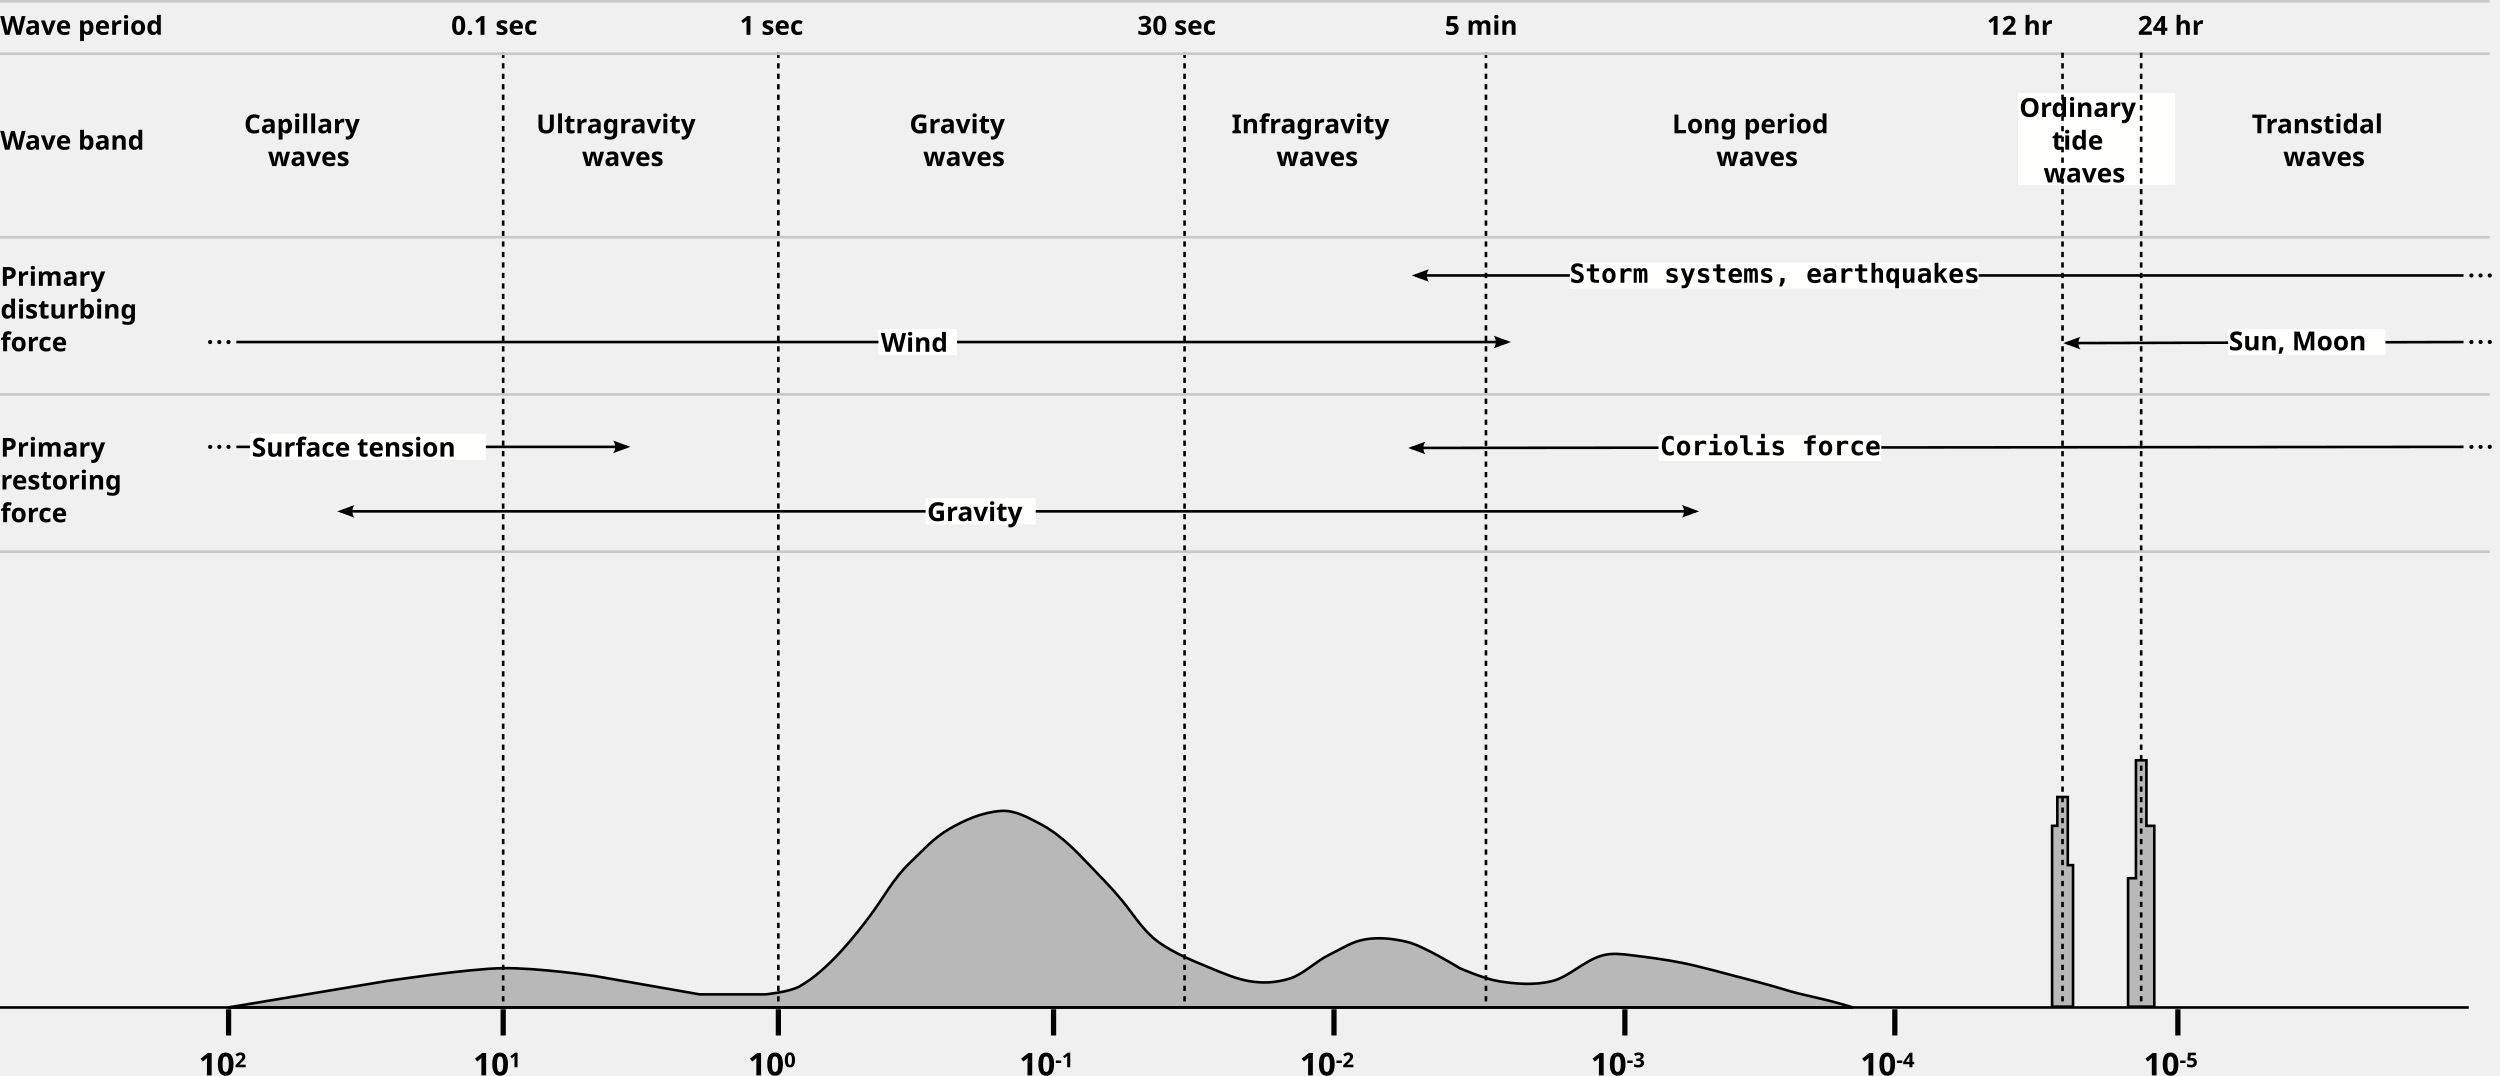
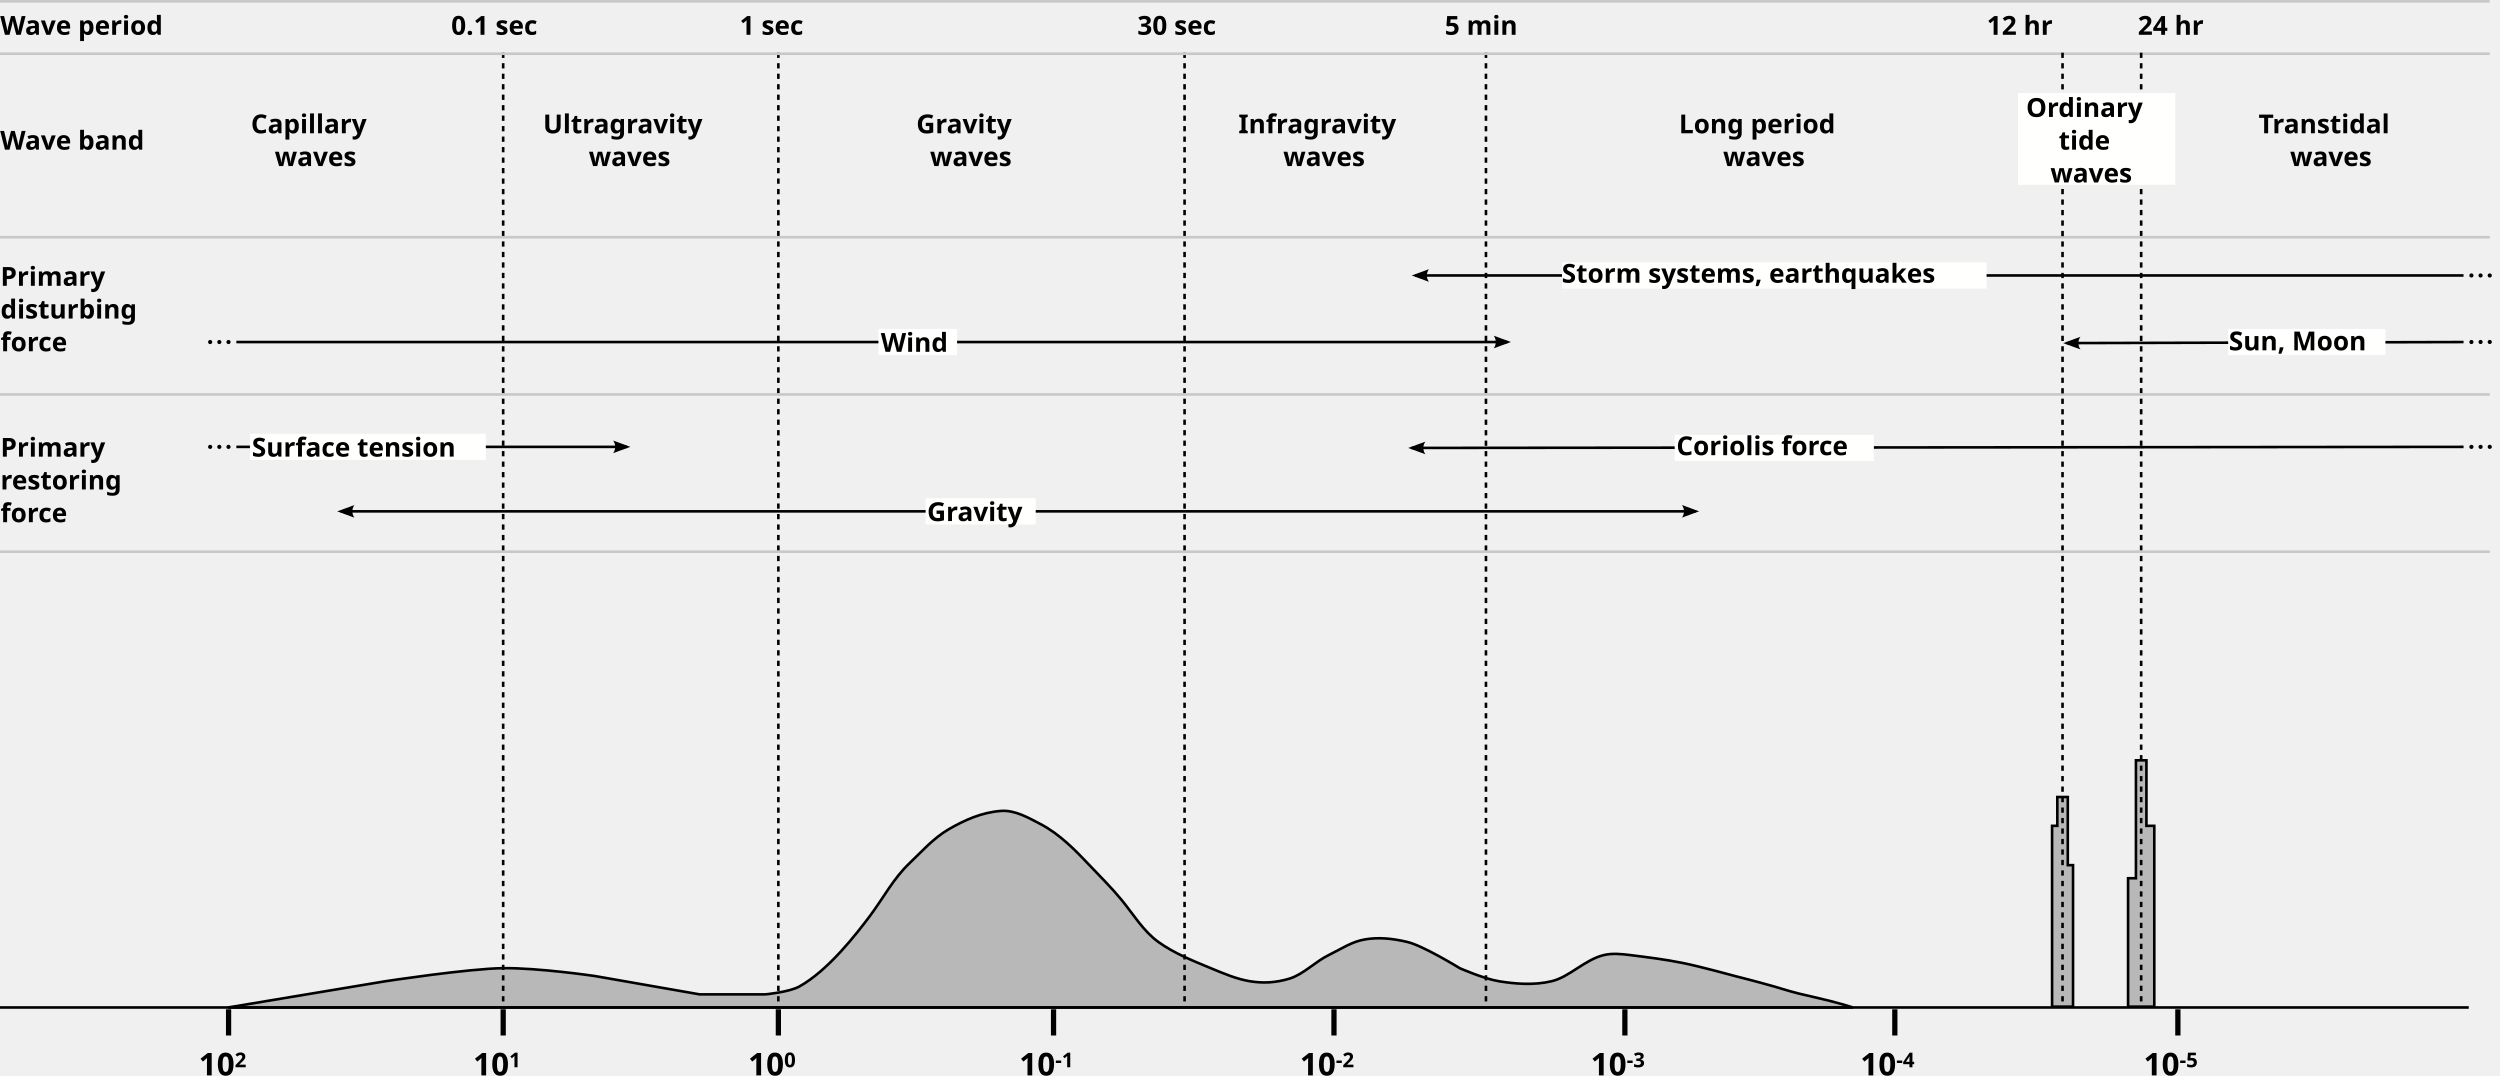
<svg xmlns="http://www.w3.org/2000/svg" xmlns:xlink="http://www.w3.org/1999/xlink" version="1.1" width="953.91" height="410.511" id="svg3039" style="display:inline">
  <defs id="defs3043">
    <marker orient="auto" refY="0" refX="0" id="Arrow2Mend" style="overflow:visible">
      <path id="path4516" style="font-size:12px;fill-rule:evenodd;stroke-width:0.625;stroke-linejoin:round" d="M 8.719,4.034 -2.207,0.016 8.719,-4.002 c -1.745,2.372 -1.735,5.617 -6e-7,8.035 z" transform="scale(-0.6,-0.6)" />
    </marker>
    <marker style="overflow:visible" id="InfiniteLineEnd" refX="0" refY="0" orient="auto">
      <g id="g4725">
        <circle id="circle4727" r="0.8" cy="0" cx="3" />
        <circle id="circle4729" r="0.8" cy="0" cx="6.5" />
        <circle id="circle4731" r="0.8" cy="0" cx="10" />
      </g>
    </marker>
    <marker style="overflow:visible" id="DistanceEnd" refX="0" refY="0" orient="auto">
      <g id="g4545">
        <path style="fill:none;stroke:#ffffff;stroke-width:1.15;stroke-linecap:square" d="M 0,0 -2,0" id="path2316" />
        <path style="fill:#000000;fill-rule:evenodd;stroke:none" d="M 0,0 -13,4 -9,0 -13,-4 0,0 z" id="path2312" />
        <path style="fill:none;stroke:#000000;stroke-width:1;stroke-linecap:square" d="M 0,-4 0,40" id="path2314" />
      </g>
    </marker>
    <marker orient="auto" refY="0" refX="0" id="StopM" style="overflow:visible">
      <path id="path4662" d="M 0,5.65 0,-5.65" style="fill:none;stroke:#000000;stroke-width:1pt" transform="scale(0.4,0.4)" />
    </marker>
    <marker orient="auto" refY="0" refX="0" id="StopS" style="overflow:visible">
      <path id="path4665" d="M 0,5.65 0,-5.65" style="fill:none;stroke:#000000;stroke-width:1pt" transform="scale(0.2,0.2)" />
    </marker>
    <marker orient="auto" refY="0" refX="0" id="StopL" style="overflow:visible">
      <path id="path4659" d="M 0,5.65 0,-5.65" style="fill:none;stroke:#000000;stroke-width:1pt" transform="scale(0.8,0.8)" />
    </marker>
    <marker style="overflow:visible" id="InfiniteLineStart" refX="0" refY="0" orient="auto">
      <g id="g4734" transform="translate(-13,0)">
        <circle d="M 3.8,0 C 3.8,0.442 3.442,0.8 3,0.8 2.558,0.8 2.2,0.442 2.2,0 c 0,-0.442 0.358,-0.8 0.8,-0.8 0.442,0 0.8,0.358 0.8,0.8 z" id="circle4736" r="0.8" cy="0" cx="3" />
        <circle d="M 7.3,0 C 7.3,0.442 6.942,0.8 6.5,0.8 6.058,0.8 5.7,0.442 5.7,0 c 0,-0.442 0.358,-0.8 0.8,-0.8 0.442,0 0.8,0.358 0.8,0.8 z" id="circle4738" r="0.8" cy="0" cx="6.5" />
        <circle d="M 10.8,0 C 10.8,0.442 10.442,0.8 10,0.8 9.558,0.8 9.2,0.442 9.2,0 c 0,-0.442 0.358,-0.8 0.8,-0.8 0.442,0 0.8,0.358 0.8,0.8 z" id="circle4740" r="0.8" cy="0" cx="10" />
      </g>
    </marker>
    <linearGradient id="linearGradient4160">
      <stop id="stop4162" style="stop-color:#ffffff;stop-opacity:1" offset="0" />
      <stop id="stop4164" style="stop-color:#ffffff;stop-opacity:0" offset="1" />
    </linearGradient>
    <linearGradient id="linearGradient4124">
      <stop id="stop4126" style="stop-color:#000000;stop-opacity:1" offset="0" />
    </linearGradient>
    <linearGradient id="linearGradient3949">
      <stop id="stop3951" style="stop-color:#fffffd;stop-opacity:1" offset="0" />
    </linearGradient>
    <linearGradient id="linearGradient3920">
      <stop id="stop3922" style="stop-color:#008000;stop-opacity:1" offset="0" />
      <stop id="stop3924" style="stop-color:#008000;stop-opacity:0" offset="1" />
    </linearGradient>
    <linearGradient id="linearGradient3914">
      <stop id="stop3916" style="stop-color:#008000;stop-opacity:1" offset="0" />
    </linearGradient>
    <marker refX="0" refY="0" orient="auto" id="Arrow2Lend" style="overflow:visible">
      <path d="M 8.719,4.034 -2.207,0.016 8.719,-4.002 c -1.745,2.372 -1.735,5.617 -6e-7,8.035 z" transform="matrix(-1.1,0,0,-1.1,-1.1,0)" id="path4033" style="font-size:12px;fill-rule:evenodd;stroke-width:0.625;stroke-linejoin:round" />
    </marker>
    <marker refX="0" refY="0" orient="auto" id="TriangleInL" style="overflow:visible">
      <path d="m 5.77,0 -8.65,5 0,-10 8.65,5 z" transform="scale(-0.8,-0.8)" id="path4146" style="fill-rule:evenodd;stroke:#000000;stroke-width:1pt;marker-start:none" />
    </marker>
    <marker refX="0" refY="0" orient="auto" id="Arrow1Mstart" style="overflow:visible">
      <path d="M 0,0 5,-5 -12.5,0 5,5 0,0 z" transform="matrix(0.4,0,0,0.4,4,0)" id="path4018" style="fill-rule:evenodd;stroke:#000000;stroke-width:1pt;marker-start:none" />
    </marker>
    <marker refX="0" refY="0" orient="auto" id="Arrow2Mstart" style="overflow:visible">
      <path d="M 8.719,4.034 -2.207,0.016 8.719,-4.002 c -1.745,2.372 -1.735,5.617 -6e-7,8.035 z" transform="scale(0.6,0.6)" id="path4036" style="font-size:12px;fill-rule:evenodd;stroke-width:0.625;stroke-linejoin:round" />
    </marker>
    <marker refX="0" refY="0" orient="auto" id="Arrow2Lstart" style="overflow:visible">
      <path d="M 8.719,4.034 -2.207,0.016 8.719,-4.002 c -1.745,2.372 -1.735,5.617 -6e-7,8.035 z" transform="matrix(1.1,0,0,1.1,1.1,0)" id="path4030" style="font-size:12px;fill-rule:evenodd;stroke-width:0.625;stroke-linejoin:round" />
    </marker>
    <marker refX="0" refY="0" orient="auto" id="Arrow1Lstart" style="overflow:visible">
      <path d="M 0,0 5,-5 -12.5,0 5,5 0,0 z" transform="matrix(0.8,0,0,0.8,10,0)" id="path4012" style="fill-rule:evenodd;stroke:#000000;stroke-width:1pt;marker-start:none" />
    </marker>
    <linearGradient x1="746.553" y1="364.404" x2="793.434" y2="364.404" id="linearGradient3926" xlink:href="#linearGradient3920" gradientUnits="userSpaceOnUse" />
    <linearGradient x1="746.553" y1="364.404" x2="793.434" y2="364.404" id="linearGradient3953" xlink:href="#linearGradient3949" gradientUnits="userSpaceOnUse" />
    <radialGradient cx="768.008" cy="394.912" r="30" fx="768.008" fy="394.912" id="radialGradient4166" xlink:href="#linearGradient4160" gradientUnits="userSpaceOnUse" gradientTransform="matrix(7.666663,-1.5801414e-5,2.2516014e-6,2.166665,-5120.051,-465.7179)" />
    <radialGradient cx="768.008" cy="394.912" r="30" fx="768.008" fy="394.912" id="radialGradient4166-6" xlink:href="#linearGradient4160-9" gradientUnits="userSpaceOnUse" gradientTransform="matrix(7.666663,-1.5801414e-5,2.2516014e-6,2.166665,-5120.051,-465.7179)" />
    <linearGradient id="linearGradient4160-9">
      <stop id="stop4162-4" style="stop-color:#ffffff;stop-opacity:1" offset="0" />
      <stop id="stop4164-9" style="stop-color:#ffffff;stop-opacity:0" offset="1" />
    </linearGradient>
    <radialGradient cx="768.008" cy="394.912" r="30" fx="768.008" fy="394.912" id="radialGradient4183" xlink:href="#linearGradient4160-9" gradientUnits="userSpaceOnUse" gradientTransform="matrix(4.666676,-0.1666655,0.07733187,2.165284,-3444.584,-498.5477)" />
    <radialGradient cx="768.008" cy="394.912" r="30" fx="768.008" fy="394.912" id="radialGradient3956" xlink:href="#linearGradient3949" gradientUnits="userSpaceOnUse" gradientTransform="matrix(7.666663,-7.2929601e-6,2.2516014e-6,0.9999991,-5048.249,-156.6718)" />
    <radialGradient cx="768.008" cy="394.912" r="30" fx="768.008" fy="394.912" id="radialGradient3956-8" xlink:href="#linearGradient4160-5" gradientUnits="userSpaceOnUse" gradientTransform="matrix(7.666663,-1.5801414e-5,2.2516014e-6,2.166665,-5158.059,-597.0812)" />
    <linearGradient id="linearGradient4160-5">
      <stop offset="0" style="stop-color:#ffffff;stop-opacity:1;" id="stop4333" />
      <stop id="stop4335" style="stop-color:#ffffff;stop-opacity:0.447;" offset="1" />
    </linearGradient>
    <radialGradient cx="768.008" cy="394.912" r="30" fx="768.008" fy="394.912" id="radialGradient3996" xlink:href="#linearGradient4160-5" gradientUnits="userSpaceOnUse" gradientTransform="matrix(7.666663,-1.9447894e-5,2.2516014e-6,2.666664,-5158.059,-923.0831)" />
    <radialGradient cx="170" cy="228.549" r="80" fx="170" fy="228.549" id="radialGradient5631" xlink:href="#linearGradient4160-9" gradientUnits="userSpaceOnUse" gradientTransform="matrix(0.0138897,1.719124,-1.355396,0.00126466,486.685,-133.974)" />
    <radialGradient cx="768.008" cy="394.912" r="30" fx="768.008" fy="394.912" id="radialGradient3956-5" xlink:href="#linearGradient4160-8" gradientUnits="userSpaceOnUse" gradientTransform="matrix(7.666663,-1.5801414e-5,2.2516014e-6,2.166665,-5158.059,-618.408)" />
    <linearGradient id="linearGradient4160-8">
      <stop id="stop4162-9" style="stop-color:#ffffff;stop-opacity:1" offset="0" />
      <stop id="stop4164-8" style="stop-color:#ffffff;stop-opacity:0" offset="1" />
    </linearGradient>
-     <radialGradient r="30" fy="394.912" fx="768.008" cy="394.912" cx="768.008" gradientTransform="matrix(7.666663,-4.2542269e-6,2.2516014e-6,0.5833328,-5158.059,-174.4601)" gradientUnits="userSpaceOnUse" id="radialGradient4407" xlink:href="#linearGradient3949" />
    <marker orient="auto" refY="0" refX="0" id="StopL-7" style="overflow:visible">
      <path id="path4659-3" d="M 0,5.65 0,-5.65" style="fill:none;stroke:#000000;stroke-width:1pt" transform="scale(0.8,0.8)" />
    </marker>
    <marker style="overflow:visible" id="InfiniteLineEnd-2" refX="0" refY="0" orient="auto">
      <g id="g4725-5">
        <circle id="circle4727-6" r="0.8" cy="0" cx="3" />
        <circle id="circle4729-1" r="0.8" cy="0" cx="6.5" />
        <circle id="circle4731-1" r="0.8" cy="0" cx="10" />
      </g>
    </marker>
    <marker refX="0" refY="0" orient="auto" id="Arrow2Mstart-2" style="overflow:visible">
      <path d="M 8.719,4.034 -2.207,0.016 8.719,-4.002 c -1.745,2.372 -1.735,5.617 -6e-7,8.035 z" transform="scale(0.6,0.6)" id="path4036-8" style="font-size:12px;fill-rule:evenodd;stroke-width:0.625;stroke-linejoin:round" />
    </marker>
    <marker style="overflow:visible" id="InfiniteLineEnd-21" refX="0" refY="0" orient="auto">
      <g id="g4725-7">
        <circle id="circle4727-4" r="0.8" cy="0" cx="3" />
        <circle id="circle4729-3" r="0.8" cy="0" cx="6.5" />
        <circle id="circle4731-4" r="0.8" cy="0" cx="10" />
      </g>
    </marker>
    <radialGradient r="30" fy="394.912" fx="768.008" cy="394.912" cx="768.008" gradientTransform="matrix(7.666663,-6.0774669e-6,2.2516014e-6,0.8333326,-5158.059,-274.0885)" gradientUnits="userSpaceOnUse" id="radialGradient4407-1" xlink:href="#linearGradient3949-2" />
    <linearGradient id="linearGradient3949-2">
      <stop id="stop3951-0" style="stop-color:#fffffd;stop-opacity:1" offset="0" />
    </linearGradient>
    <radialGradient cx="768.008" cy="394.912" r="30" fx="768.008" fy="394.912" id="radialGradient3956-50" xlink:href="#linearGradient3949-7" gradientUnits="userSpaceOnUse" gradientTransform="matrix(7.666663,-7.2929601e-6,2.2516014e-6,0.9999991,-5158.059,-154.9062)" />
    <linearGradient id="linearGradient3949-7">
      <stop id="stop3951-2" style="stop-color:#fffffd;stop-opacity:1" offset="0" />
    </linearGradient>
    <radialGradient r="30" fy="394.912" fx="768.008" cy="394.912" cx="768.008" gradientTransform="matrix(3.833331,-1.2154933e-6,1.1258007e-6,0.1666665,-2554.22,52.41668)" gradientUnits="userSpaceOnUse" id="radialGradient10204" xlink:href="#linearGradient3949-7" />
    <radialGradient r="30" fy="394.912" fx="768.008" cy="394.912" cx="768.008" gradientTransform="matrix(3.833331,-1.2154933e-6,1.1258007e-6,0.1666665,-2664.029,54.18231)" gradientUnits="userSpaceOnUse" id="radialGradient10204-4" xlink:href="#linearGradient3949-7-6" />
    <linearGradient id="linearGradient3949-7-6">
      <stop id="stop3951-2-0" style="stop-color:#fffffd;stop-opacity:1" offset="0" />
    </linearGradient>
    <radialGradient r="30" fy="394.912" fx="768.008" cy="394.912" cx="768.008" gradientTransform="matrix(7.666663,-1.2154933e-6,2.2516014e-6,0.1666665,-4968.249,52.41668)" gradientUnits="userSpaceOnUse" id="radialGradient10239" xlink:href="#linearGradient3949-7-6" />
    <radialGradient r="30" fy="394.912" fx="768.008" cy="394.912" cx="768.008" gradientTransform="matrix(7.666663,-1.2154933e-6,2.2516014e-6,0.1666665,-5078.059,54.18231)" gradientUnits="userSpaceOnUse" id="radialGradient10239-5" xlink:href="#linearGradient3949-7-6-9" />
    <linearGradient id="linearGradient3949-7-6-9">
      <stop id="stop3951-2-0-3" style="stop-color:#fffffd;stop-opacity:1" offset="0" />
    </linearGradient>
-     <radialGradient r="30" fy="394.912" fx="768.008" cy="394.912" cx="768.008" gradientTransform="matrix(19.93332,-1.2154933e-6,5.8541636e-6,0.1666665,-14592.141,32.41668)" gradientUnits="userSpaceOnUse" id="radialGradient10274" xlink:href="#linearGradient3949-7-6-9" />
+     <radialGradient r="30" fy="394.912" fx="768.008" cy="394.912" cx="768.008" gradientTransform="matrix(20.69999,-1.2154933e-6,6.0793237e-6,0.1666665,-15180.944,32.41668)" gradientUnits="userSpaceOnUse" id="radialGradient10274" xlink:href="#linearGradient3949-7-6-9" />
    <marker refX="0" refY="0" orient="auto" id="Arrow2Mstart-9" style="overflow:visible">
      <path d="M 8.719,4.034 -2.207,0.016 8.719,-4.002 c -1.745,2.372 -1.735,5.617 -6e-7,8.035 z" transform="scale(0.6,0.6)" id="path4036-4" style="font-size:12px;fill-rule:evenodd;stroke-width:0.625;stroke-linejoin:round" />
    </marker>
    <marker style="overflow:visible" id="InfiniteLineEnd-6" refX="0" refY="0" orient="auto">
      <g id="g4725-0">
        <circle id="circle4727-8" r="0.8" cy="0" cx="3" />
        <circle id="circle4729-6" r="0.8" cy="0" cx="6.5" />
        <circle id="circle4731-8" r="0.8" cy="0" cx="10" />
      </g>
    </marker>
-     <radialGradient r="30" fy="394.912" fx="768.008" cy="394.912" cx="768.008" gradientTransform="matrix(10.86111,-1.2154933e-6,3.1897686e-6,0.1666665,-7624.916,32.41668)" gradientUnits="userSpaceOnUse" id="radialGradient10274-5" xlink:href="#linearGradient3949-7-6-9-2" />
+     <radialGradient r="30" fy="394.912" fx="768.008" cy="394.912" cx="768.008" gradientTransform="matrix(9.711105,-1.2154933e-6,2.8520284e-6,0.1666665,-6740.042,32.41668)" gradientUnits="userSpaceOnUse" id="radialGradient10274-5" xlink:href="#linearGradient3949-7-6-9-2" />
    <linearGradient id="linearGradient3949-7-6-9-2">
      <stop id="stop3951-2-0-3-9" style="stop-color:#fffffd;stop-opacity:1" offset="0" />
    </linearGradient>
    <marker style="overflow:visible" id="InfiniteLineStart-7" refX="0" refY="0" orient="auto">
      <g id="g4734-1" transform="translate(-13,0)">
        <circle d="M 3.8,0 C 3.8,0.442 3.442,0.8 3,0.8 2.558,0.8 2.2,0.442 2.2,0 c 0,-0.442 0.358,-0.8 0.8,-0.8 0.442,0 0.8,0.358 0.8,0.8 z" id="circle4736-4" r="0.8" cy="0" cx="3" />
        <circle d="M 7.3,0 C 7.3,0.442 6.942,0.8 6.5,0.8 6.058,0.8 5.7,0.442 5.7,0 c 0,-0.442 0.358,-0.8 0.8,-0.8 0.442,0 0.8,0.358 0.8,0.8 z" id="circle4738-4" r="0.8" cy="0" cx="6.5" />
        <circle d="M 10.8,0 C 10.8,0.442 10.442,0.8 10,0.8 9.558,0.8 9.2,0.442 9.2,0 c 0,-0.442 0.358,-0.8 0.8,-0.8 0.442,0 0.8,0.358 0.8,0.8 z" id="circle4740-6" r="0.8" cy="0" cx="10" />
      </g>
    </marker>
    <marker orient="auto" refY="0" refX="0" id="Arrow2Mend-9" style="overflow:visible">
      <path id="path4516-3" style="font-size:12px;fill-rule:evenodd;stroke-width:0.625;stroke-linejoin:round" d="M 8.719,4.034 -2.207,0.016 8.719,-4.002 c -1.745,2.372 -1.735,5.617 -6e-7,8.035 z" transform="scale(-0.6,-0.6)" />
    </marker>
    <radialGradient r="30" fy="394.912" fx="768.008" cy="394.912" cx="768.008" gradientTransform="matrix(11.49999,-1.2154933e-6,3.377402e-6,0.1666665,-8572.088,52.41668)" gradientUnits="userSpaceOnUse" id="radialGradient10204-9" xlink:href="#linearGradient3949-7-3" />
    <linearGradient id="linearGradient3949-7-3">
      <stop id="stop3951-2-5" style="stop-color:#fffffd;stop-opacity:1" offset="0" />
    </linearGradient>
    <marker style="overflow:visible" id="InfiniteLineStart-0" refX="0" refY="0" orient="auto">
      <g id="g4734-9" transform="translate(-13,0)">
        <circle d="M 3.8,0 C 3.8,0.442 3.442,0.8 3,0.8 2.558,0.8 2.2,0.442 2.2,0 c 0,-0.442 0.358,-0.8 0.8,-0.8 0.442,0 0.8,0.358 0.8,0.8 z" id="circle4736-2" r="0.8" cy="0" cx="3" />
        <circle d="M 7.3,0 C 7.3,0.442 6.942,0.8 6.5,0.8 6.058,0.8 5.7,0.442 5.7,0 c 0,-0.442 0.358,-0.8 0.8,-0.8 0.442,0 0.8,0.358 0.8,0.8 z" id="circle4738-3" r="0.8" cy="0" cx="6.5" />
        <circle d="M 10.8,0 C 10.8,0.442 10.442,0.8 10,0.8 9.558,0.8 9.2,0.442 9.2,0 c 0,-0.442 0.358,-0.8 0.8,-0.8 0.442,0 0.8,0.358 0.8,0.8 z" id="circle4740-0" r="0.8" cy="0" cx="10" />
      </g>
    </marker>
    <marker orient="auto" refY="0" refX="0" id="Arrow2Mend-91" style="overflow:visible">
      <path id="path4516-5" style="font-size:12px;fill-rule:evenodd;stroke-width:0.625;stroke-linejoin:round" d="M 8.719,4.034 -2.207,0.016 8.719,-4.002 c -1.745,2.372 -1.735,5.617 -6e-7,8.035 z" transform="scale(-0.6,-0.6)" />
    </marker>
    <radialGradient r="30" fy="394.912" fx="768.008" cy="394.912" cx="768.008" gradientTransform="matrix(5.366664,-1.2154933e-6,1.576121e-6,0.1666665,-3747.641,52.41668)" gradientUnits="userSpaceOnUse" id="radialGradient10204-0" xlink:href="#linearGradient3949-7-1" />
    <linearGradient id="linearGradient3949-7-1">
      <stop id="stop3951-2-3" style="stop-color:#fffffd;stop-opacity:1" offset="0" />
    </linearGradient>
+     <radialGradient xlink:href="#linearGradient3949" id="radialGradient10895" gradientUnits="userSpaceOnUse" gradientTransform="matrix(7.666663,-4.2542269e-6,2.2516014e-6,0.5833328,-5088.062,-177.3508)" cx="768.008" cy="394.912" fx="768.008" fy="394.912" r="30" />
  </defs>
  <path id="path3891" style="fill:#b8b8b8;fill-opacity:1;stroke:#000000;stroke-width:1;stroke-linecap:butt;stroke-linejoin:miter;stroke-miterlimit:4;stroke-opacity:1;stroke-dasharray:none;stroke-dashoffset:0" d="m 291.989,384.419 -205,0 60,-10 c 0,0 31.6,-4.831 45,-5 13.4,-0.169 35,3 35,3 l 40,7 25,0 m 0,0 c 0,0 9.11,-0.844 13,-3 11.132,-6.17 22,-20.333 27,-27 5,-6.667 8.946,-14.273 15,-20 4.365,-4.13 9.083,-9.57 15,-13 5.917,-3.43 12.565,-6.472 20,-7 5.257,-0.374 10.332,2.554 15,5 7.381,3.868 13.273,9.946 19,16 4.13,4.365 8.19,8.353 12,13 4.483,5.468 8.264,11.865 14,16 6.047,4.358 13.114,7.148 20,10 4.869,2.017 9.798,4.156 15,5 4.935,0.801 9.732,0.595 15,-1 5.268,-1.595 9.934,-6.522 15,-9 5.066,-2.478 8.798,-5.156 14,-6 4.935,-0.801 9.94,-0.431 16,1 6.06,1.431 20,10 20,10 0,0 9.108,4.044 15,5 5.891,0.956 13.129,1.622 20,0 6.871,-1.622 12.746,-8.288 20,-10 3.244,-0.766 6.692,-0.407 10,0 6.82,0.84 13.325,1.668 20,3 6.675,1.332 20,5 20,5 0,0 8,2 15,4 4.903,1.401 6,2 15,4 9,2 15,4 15,4 l -415,0" />
  <path d="m 451.989,20.109 0,364.31" id="path3822-1" style="fill:#0000ff;stroke:#000000;stroke-width:1;stroke-linecap:butt;stroke-linejoin:miter;stroke-miterlimit:4;stroke-opacity:1;stroke-dasharray:2, 2;stroke-dashoffset:0;display:inline" />
  <path d="m 566.989,20.109 0,364.31" id="path3822-16" style="fill:#0000ff;stroke:#000000;stroke-width:1;stroke-linecap:butt;stroke-linejoin:miter;stroke-miterlimit:4;stroke-opacity:1;stroke-dasharray:2, 2;stroke-dashoffset:0;display:inline" />
  <path d="m 191.997,385.109 0,10" id="path5342" style="fill:none;stroke:#000000;stroke-width:2;stroke-linecap:butt;stroke-linejoin:miter;stroke-miterlimit:4;stroke-opacity:1;stroke-dasharray:none" />
  <path d="m 296.997,385.109 0,10" id="path5342-8" style="fill:none;stroke:#000000;stroke-width:2;stroke-linecap:butt;stroke-linejoin:miter;stroke-miterlimit:4;stroke-opacity:1;stroke-dasharray:none;display:inline" />
  <path d="m 401.997,385.109 0,10" id="path5342-88" style="fill:none;stroke:#000000;stroke-width:2;stroke-linecap:butt;stroke-linejoin:miter;stroke-miterlimit:4;stroke-opacity:1;stroke-dasharray:none;display:inline" />
  <path d="m 508.997,385.109 0,10" id="path5342-89" style="fill:none;stroke:#000000;stroke-width:2;stroke-linecap:butt;stroke-linejoin:miter;stroke-miterlimit:4;stroke-opacity:1;stroke-dasharray:none;display:inline" />
  <path d="m 619.997,385.109 0,10" id="path5342-1" style="fill:none;stroke:#000000;stroke-width:2;stroke-linecap:butt;stroke-linejoin:miter;stroke-miterlimit:4;stroke-opacity:1;stroke-dasharray:none;display:inline" />
  <path d="m 722.997,385.109 0,10" id="path5342-0" style="fill:none;stroke:#000000;stroke-width:2;stroke-linecap:butt;stroke-linejoin:miter;stroke-miterlimit:4;stroke-opacity:1;stroke-dasharray:none;display:inline" />
  <path d="m 830.997,385.109 0,10" id="path5342-6" style="fill:none;stroke:#000000;stroke-width:2;stroke-linecap:butt;stroke-linejoin:miter;stroke-miterlimit:4;stroke-opacity:1;stroke-dasharray:none;display:inline" />
  <text x="808.487" y="239.787" transform="scale(0.9894989,1.010612)" id="text6226-9-6" xml:space="preserve" style="font-size:17.901px;font-style:normal;font-variant:normal;font-weight:bold;font-stretch:normal;text-align:center;line-height:125%;letter-spacing:0px;word-spacing:0px;writing-mode:lr-tb;text-anchor:middle;fill:#fbfdfb;fill-opacity:1;stroke:none;display:inline;font-family:Sans;-inkscape-font-specification:Sans Bold">
    <tspan x="808.487" y="239.787" id="tspan4132" />
  </text>
  <path style="fill:#b8b8b8;fill-opacity:1;stroke:#000000;stroke-width:1;stroke-miterlimit:4;stroke-opacity:1;stroke-dashoffset:0" d="m 788.997,330.109 2,0 0,54 -8,0 0,-69 2,0 0,-11 4,0 z" id="rect7052" />
  <text x="186.01" y="413.198" id="text3010" xml:space="preserve" style="font-size:16px;font-style:normal;font-variant:normal;font-weight:normal;font-stretch:normal;text-align:start;line-height:125%;letter-spacing:0px;word-spacing:0px;writing-mode:lr-tb;text-anchor:start;fill:#000000;fill-opacity:1;stroke:none;font-family:Bitstream Vera Sans;-inkscape-font-specification:Bitstream Vera Sans">
    <tspan x="186.01" y="413.198" id="tspan3012" />
  </text>
  <text x="149.925" y="412.317" id="text3014" xml:space="preserve" style="font-size:10px;font-style:normal;font-variant:normal;font-weight:normal;font-stretch:normal;text-align:start;line-height:125%;letter-spacing:0px;word-spacing:0px;writing-mode:lr-tb;text-anchor:start;fill:#000000;fill-opacity:1;stroke:none;font-family:Liberation Sans;-inkscape-font-specification:Liberation Sans">
    <tspan x="149.925" y="412.317" id="tspan3016" />
  </text>
  <text x="160.927" y="410.117" id="text3018" xml:space="preserve" style="font-size:10px;font-style:normal;font-variant:normal;font-weight:normal;font-stretch:normal;text-align:start;line-height:125%;letter-spacing:0px;word-spacing:0px;writing-mode:lr-tb;text-anchor:start;fill:#000000;fill-opacity:1;stroke:none;font-family:Bitstream Vera Sans;-inkscape-font-specification:Bitstream Vera Sans">
    <tspan x="160.927" y="410.117" id="tspan3020" />
  </text>
  <text x="165.768" y="410.997" id="text3022" xml:space="preserve" style="font-size:12px;font-style:normal;font-variant:normal;font-weight:normal;font-stretch:normal;text-align:start;line-height:125%;letter-spacing:0px;word-spacing:0px;writing-mode:lr-tb;text-anchor:start;fill:#000000;fill-opacity:1;stroke:none;font-family:Bitstream Vera Sans;-inkscape-font-specification:Bitstream Vera Sans">
    <tspan x="165.768" y="410.997" id="tspan3024" />
  </text>
  <text x="189.971" y="409.237" id="text3026" xml:space="preserve" style="font-size:12px;font-style:normal;font-variant:normal;font-weight:normal;font-stretch:normal;text-align:start;line-height:125%;letter-spacing:0px;word-spacing:0px;writing-mode:lr-tb;text-anchor:start;fill:#000000;fill-opacity:1;stroke:none;font-family:Bitstream Vera Sans;-inkscape-font-specification:Bitstream Vera Sans">
    <tspan x="189.971" y="409.237" id="tspan3028" />
  </text>
  <path style="fill:#b8b8b8;fill-opacity:1;stroke:#000000;stroke-width:1;stroke-miterlimit:4;stroke-opacity:1;stroke-dashoffset:0" d="m 811.997,335.109 3,0 0,-45 4,0 0,25 3,0 0,69 -10,0 z" id="rect7055" />
  <g id="g10763" transform="translate(0,5.672302)">
    <text style="font-size:10px;font-style:normal;font-variant:normal;font-weight:bold;font-stretch:normal;text-align:start;line-height:125%;letter-spacing:0px;word-spacing:0px;writing-mode:lr-tb;text-anchor:start;fill:#000000;fill-opacity:1;stroke:none;font-family:Sans;-inkscape-font-specification:Sans Bold" xml:space="preserve" id="text6155" y="7.598" x="172.158">
      <tspan style="font-size:10px;font-weight:bold;fill:#000000;-inkscape-font-specification:Sans Bold" id="tspan6157" y="7.598" x="172.158">0.1 sec</tspan>
    </text>
    <text style="font-size:10px;font-style:normal;font-variant:normal;font-weight:bold;font-stretch:normal;text-align:start;line-height:125%;letter-spacing:0px;word-spacing:0px;writing-mode:lr-tb;text-anchor:start;fill:#000000;fill-opacity:1;stroke:none;display:inline;font-family:Sans;-inkscape-font-specification:Sans Bold" xml:space="preserve" id="text6155-1" y="7.598" x="282.214">
      <tspan style="font-size:10px;fill:#000000" id="tspan6189" y="7.598" x="282.214">1 sec</tspan>
    </text>
    <text style="font-size:10px;font-style:normal;font-variant:normal;font-weight:bold;font-stretch:normal;text-align:start;line-height:125%;letter-spacing:0px;word-spacing:0px;writing-mode:lr-tb;text-anchor:start;fill:#000000;fill-opacity:1;stroke:none;display:inline;font-family:Sans;-inkscape-font-specification:Sans Bold" xml:space="preserve" id="text6155-2" y="7.598" x="433.967">
      <tspan style="font-size:10px;fill:#000000" id="tspan6191" y="7.598" x="433.967">30 sec</tspan>
    </text>
    <text style="font-size:10px;font-style:normal;font-variant:normal;font-weight:bold;font-stretch:normal;text-align:start;line-height:125%;letter-spacing:0px;word-spacing:0px;writing-mode:lr-tb;text-anchor:start;fill:#000000;fill-opacity:1;stroke:none;display:inline;font-family:Sans;-inkscape-font-specification:Sans Bold" xml:space="preserve" id="text6155-0" y="7.598" x="551.286">
      <tspan style="font-size:10px;fill:#000000" id="tspan6202" y="7.598" x="551.286">5 min</tspan>
    </text>
    <text style="font-size:10px;font-style:normal;font-variant:normal;font-weight:bold;font-stretch:normal;text-align:start;line-height:125%;letter-spacing:0px;word-spacing:0px;writing-mode:lr-tb;text-anchor:start;fill:#000000;fill-opacity:1;stroke:none;display:inline;font-family:Sans;-inkscape-font-specification:Sans Bold" xml:space="preserve" id="text6155-8" y="7.598" x="758.075">
      <tspan style="font-size:10px;fill:#000000" id="tspan6213" y="7.598" x="758.075">12 hr</tspan>
    </text>
    <text style="font-size:10px;font-style:normal;font-variant:normal;font-weight:bold;font-stretch:normal;text-align:start;line-height:125%;letter-spacing:0px;word-spacing:0px;writing-mode:lr-tb;text-anchor:start;fill:#000000;fill-opacity:1;stroke:none;display:inline;font-family:Sans;-inkscape-font-specification:Sans Bold" xml:space="preserve" id="text6155-9" y="7.598" x="815.698">
      <tspan style="font-size:10px;fill:#000000" id="tspan6224" y="7.598" x="815.698">24 hr</tspan>
    </text>
    <text style="font-size:10px;font-style:normal;font-variant:normal;font-weight:bold;font-stretch:normal;text-align:start;line-height:125%;letter-spacing:0px;word-spacing:0px;writing-mode:lr-tb;text-anchor:start;fill:#000000;fill-opacity:1;stroke:none;display:inline;font-family:Sans;-inkscape-font-specification:Sans Bold" xml:space="preserve" id="text6155-2-1" y="7.598" x="0.08">
      <tspan style="font-size:10px;text-align:start;text-anchor:start;fill:#000000" id="tspan6191-1" y="7.598" x="0.08">Wave period</tspan>
    </text>
  </g>
  <text x="571.662" y="480.635" id="text6163" xml:space="preserve" style="font-size:14px;font-style:normal;font-variant:normal;font-weight:bold;font-stretch:normal;text-align:center;line-height:125%;letter-spacing:0px;word-spacing:0px;writing-mode:lr-tb;text-anchor:middle;fill:#000000;fill-opacity:1;stroke:none;font-family:Sans;-inkscape-font-specification:Sans Bold">
    <tspan x="571.662" y="480.635" id="tspan6165" />
  </text>
  <text x="620.462" y="471.851" id="text6167" xml:space="preserve" style="font-size:14px;font-style:normal;font-variant:normal;font-weight:bold;font-stretch:normal;text-align:center;line-height:125%;letter-spacing:0px;word-spacing:0px;writing-mode:lr-tb;text-anchor:middle;fill:#000000;fill-opacity:1;stroke:none;font-family:Sans;-inkscape-font-specification:Sans Bold">
    <tspan x="620.462" y="471.851" id="tspan6169" />
  </text>
  <path d="m 296.989,20.109 0,364.31" id="path3822-9" style="fill:#0000ff;stroke:#000000;stroke-width:1;stroke-linecap:butt;stroke-linejoin:miter;stroke-miterlimit:4;stroke-opacity:1;stroke-dasharray:2, 2;stroke-dashoffset:0;display:inline" />
  <path d="m 191.989,20.109 0,364.31" id="path3822" style="fill:#000000;stroke:#000000;stroke-width:1;stroke-linecap:butt;stroke-linejoin:miter;stroke-miterlimit:4;stroke-opacity:1;stroke-dasharray:2, 2;stroke-dashoffset:0" />
  <path d="m -0.011,384.419 942,0" id="path3052" style="fill:none;stroke:#000000;stroke-width:1;stroke-linecap:butt;stroke-linejoin:miter;stroke-miterlimit:4;stroke-opacity:1;stroke-dasharray:none" />
  <text x="-42.826" y="39.609" id="text6226-3-2" xml:space="preserve" style="font-size:10px;font-style:italic;font-variant:normal;font-weight:bold;font-stretch:normal;text-align:start;line-height:125%;letter-spacing:0px;word-spacing:0px;writing-mode:lr-tb;text-anchor:start;fill:#000000;fill-opacity:1;stroke:none;display:inline;font-family:Sans;-inkscape-font-specification:Sans Bold Italic">
    <tspan x="0.08" y="57.109" id="tspan3976-30" style="font-size:10px;font-style:normal;text-align:start;text-anchor:start;fill:#000000;-inkscape-font-specification:Sans Bold">Wave band</tspan>
  </text>
-   <g id="g7203" transform="translate(69.99707,-2.890625)">
-     <text id="text4249" y="53.75" x="54.316" style="font-size:10px;font-style:normal;font-variant:normal;font-weight:bold;font-stretch:normal;text-align:center;line-height:125%;letter-spacing:0px;word-spacing:0px;text-anchor:middle;fill:#000000;fill-opacity:1;stroke:none;font-family:Sans;-inkscape-font-specification:Sans Bold" xml:space="preserve">
-       <tspan y="53.75" x="54.316" id="tspan4251">Capillary</tspan>
-       <tspan id="tspan4253" y="66.25" x="54.316">waves</tspan>
-     </text>
-     <text id="text4255" y="53.75" x="174.126" style="font-size:10px;font-style:normal;font-variant:normal;font-weight:bold;font-stretch:normal;text-align:center;line-height:125%;letter-spacing:0px;word-spacing:0px;text-anchor:middle;fill:#000000;fill-opacity:1;stroke:none;font-family:Sans;-inkscape-font-specification:Sans Bold" xml:space="preserve">
-       <tspan y="53.75" x="174.126" id="tspan4257">Ultragravity</tspan>
-       <tspan id="tspan4259" y="66.25" x="174.126">waves</tspan>
-     </text>
-     <text id="text4255-5" y="53.75" x="304.336" style="font-size:10px;font-style:normal;font-variant:normal;font-weight:bold;font-stretch:normal;text-align:center;line-height:125%;letter-spacing:0px;word-spacing:0px;text-anchor:middle;fill:#000000;fill-opacity:1;stroke:none;display:inline;font-family:Sans;-inkscape-font-specification:Sans Bold" xml:space="preserve">
-       <tspan y="53.75" x="304.336" id="tspan4257-6">Gravity</tspan>
-       <tspan id="tspan4259-3" y="66.25" x="304.336">waves</tspan>
-     </text>
-     <text id="text4255-5-3" y="53.75" x="439.126" style="font-size:10px;font-style:normal;font-variant:normal;font-weight:bold;font-stretch:normal;text-align:center;line-height:125%;letter-spacing:0px;word-spacing:0px;text-anchor:middle;fill:#000000;fill-opacity:1;stroke:none;display:inline;font-family:Sans;-inkscape-font-specification:Sans Bold" xml:space="preserve">
-       <tspan y="53.75" x="439.126" id="tspan4257-6-4">Infragravity</tspan>
-       <tspan id="tspan4259-3-6" y="66.25" x="439.126">waves</tspan>
-     </text>
-     <text id="text4255-5-3-7" y="53.75" x="606.958" style="font-size:10px;font-style:normal;font-variant:normal;font-weight:bold;font-stretch:normal;text-align:center;line-height:125%;letter-spacing:0px;word-spacing:0px;text-anchor:middle;fill:#000000;fill-opacity:1;stroke:none;display:inline;font-family:Sans;-inkscape-font-specification:Sans Bold" xml:space="preserve">
-       <tspan y="53.75" x="606.958" id="tspan4257-6-4-0">Long period</tspan>
-       <tspan id="tspan4259-3-6-6" y="66.25" x="606.958">waves</tspan>
-     </text>
-     <path style="fill:url(#radialGradient4407);fill-opacity:1;stroke:none;display:inline" id="path4134-3" d="m 700,38.402 0,35 60,0 0,-35 z" />
-     <text id="text4255-5-3-7-0" y="47.5" x="731.836" style="font-size:10px;font-style:normal;font-variant:normal;font-weight:bold;font-stretch:normal;text-align:center;line-height:125%;letter-spacing:0px;word-spacing:0px;text-anchor:middle;fill:#000000;fill-opacity:1;stroke:none;display:inline;font-family:Sans;-inkscape-font-specification:Sans Bold" xml:space="preserve">
-       <tspan y="47.5" x="731.836" id="tspan4257-6-4-0-5">Ordinary</tspan>
-       <tspan id="tspan4361" y="60" x="731.836">tide</tspan>
-       <tspan id="tspan4259-3-6-6-2" y="72.5" x="731.836">waves</tspan>
-     </text>
-     <text id="text4255-5-3-7-0-6" y="53.75" x="823.295" style="font-size:10px;font-style:normal;font-variant:normal;font-weight:bold;font-stretch:normal;text-align:center;line-height:125%;letter-spacing:0px;word-spacing:0px;text-anchor:middle;fill:#000000;fill-opacity:1;stroke:none;display:inline;font-family:Sans;-inkscape-font-specification:Sans Bold" xml:space="preserve">
-       <tspan id="tspan4361-1" y="53.75" x="823.295">Transtidal</tspan>
-       <tspan id="tspan4259-3-6-6-2-9" y="66.25" x="823.295">waves</tspan>
-     </text>
-   </g>
+   <text xml:space="preserve" style="font-size:10px;font-style:normal;font-variant:normal;font-weight:bold;font-stretch:normal;text-align:center;line-height:125%;letter-spacing:0px;word-spacing:0px;text-anchor:middle;fill:#000000;fill-opacity:1;stroke:none;font-family:Sans;-inkscape-font-specification:Sans Bold" x="124.313" y="50.859" id="text4249">
+     <tspan id="tspan4251" x="124.313" y="50.859">Capillary</tspan>
+     <tspan x="124.313" y="63.359" id="tspan4253">waves</tspan>
+   </text>
+   <text xml:space="preserve" style="font-size:10px;font-style:normal;font-variant:normal;font-weight:bold;font-stretch:normal;text-align:center;line-height:125%;letter-spacing:0px;word-spacing:0px;text-anchor:middle;fill:#000000;fill-opacity:1;stroke:none;font-family:Sans;-inkscape-font-specification:Sans Bold" x="244.123" y="50.859" id="text4255">
+     <tspan id="tspan4257" x="244.123" y="50.859">Ultragravity</tspan>
+     <tspan x="244.123" y="63.359" id="tspan4259">waves</tspan>
+   </text>
+   <text xml:space="preserve" style="font-size:10px;font-style:normal;font-variant:normal;font-weight:bold;font-stretch:normal;text-align:center;line-height:125%;letter-spacing:0px;word-spacing:0px;text-anchor:middle;fill:#000000;fill-opacity:1;stroke:none;display:inline;font-family:Sans;-inkscape-font-specification:Sans Bold" x="374.333" y="50.859" id="text4255-5">
+     <tspan id="tspan4257-6" x="374.333" y="50.859">Gravity</tspan>
+     <tspan x="374.333" y="63.359" id="tspan4259-3">waves</tspan>
+   </text>
+   <text xml:space="preserve" style="font-size:10px;font-style:normal;font-variant:normal;font-weight:bold;font-stretch:normal;text-align:center;line-height:125%;letter-spacing:0px;word-spacing:0px;text-anchor:middle;fill:#000000;fill-opacity:1;stroke:none;display:inline;font-family:Sans;-inkscape-font-specification:Sans Bold" x="509.123" y="50.859" id="text4255-5-3">
+     <tspan id="tspan4257-6-4" x="509.123" y="50.859">Infragravity</tspan>
+     <tspan x="509.123" y="63.359" id="tspan4259-3-6">waves</tspan>
+   </text>
+   <text xml:space="preserve" style="font-size:10px;font-style:normal;font-variant:normal;font-weight:bold;font-stretch:normal;text-align:center;line-height:125%;letter-spacing:0px;word-spacing:0px;text-anchor:middle;fill:#000000;fill-opacity:1;stroke:none;display:inline;font-family:Sans;-inkscape-font-specification:Sans Bold" x="676.955" y="50.859" id="text4255-5-3-7">
+     <tspan id="tspan4257-6-4-0" x="676.955" y="50.859">Long period</tspan>
+     <tspan x="676.955" y="63.359" id="tspan4259-3-6-6">waves</tspan>
+   </text>
+   <text xml:space="preserve" style="font-size:10px;font-style:normal;font-variant:normal;font-weight:bold;font-stretch:normal;text-align:center;line-height:125%;letter-spacing:0px;word-spacing:0px;text-anchor:middle;fill:#000000;fill-opacity:1;stroke:none;display:inline;font-family:Sans;-inkscape-font-specification:Sans Bold" x="893.292" y="50.859" id="text4255-5-3-7-0-6">
+     <tspan x="893.292" y="50.859" id="tspan4361-1">Transtidal</tspan>
+     <tspan x="893.292" y="63.359" id="tspan4259-3-6-6-2-9">waves</tspan>
+   </text>
  <text xml:space="preserve" style="font-size:10px;font-style:normal;font-variant:normal;font-weight:bold;font-stretch:normal;line-height:125%;letter-spacing:0px;word-spacing:0px;fill:#000000;fill-opacity:1;stroke:none;font-family:Sans;-inkscape-font-specification:Sans Bold" x="0.188" y="109.038" id="text4451">
    <tspan id="tspan4453" x="0.188" y="109.038">Primary</tspan>
    <tspan x="0.188" y="121.538" id="tspan4457">disturbing</tspan>
    <tspan x="0.188" y="134.038" id="tspan4455">force</tspan>
  </text>
  <text xml:space="preserve" style="font-size:10px;font-style:normal;font-variant:normal;font-weight:bold;font-stretch:normal;line-height:125%;letter-spacing:0px;word-spacing:0px;fill:#000000;fill-opacity:1;stroke:none;display:inline;font-family:Sans;-inkscape-font-specification:Sans Bold" x="0.188" y="174.257" id="text4451-5">
    <tspan id="tspan4453-8" x="0.188" y="174.257">Primary</tspan>
    <tspan x="0.188" y="186.757" id="tspan4457-9">restoring</tspan>
    <tspan x="0.188" y="199.257" id="tspan4455-1">force</tspan>
  </text>
  <text xml:space="preserve" style="font-size:12px;font-style:normal;font-variant:normal;font-weight:bold;font-stretch:normal;line-height:125%;letter-spacing:0px;word-spacing:0px;fill:#000000;fill-opacity:1;stroke:none;font-family:Sans;-inkscape-font-specification:Sans Bold" x="180.531" y="410.341" id="text7058">
    <tspan id="tspan7060" x="180.531" y="410.341">10<tspan style="font-size:65.001%;baseline-shift:super" id="tspan7064">1</tspan>
    </tspan>
  </text>
  <text xml:space="preserve" style="font-size:12px;font-style:normal;font-variant:normal;font-weight:bold;font-stretch:normal;line-height:125%;letter-spacing:0px;word-spacing:0px;fill:#000000;fill-opacity:1;stroke:none;display:inline;font-family:Sans;-inkscape-font-specification:Sans Bold" x="285.45" y="410.341" id="text7058-2">
    <tspan id="tspan7060-9" x="285.45" y="410.341">10<tspan style="font-size:65.001%;baseline-shift:super" id="tspan7090">0</tspan>
    </tspan>
  </text>
  <text xml:space="preserve" style="font-size:12px;font-style:normal;font-variant:normal;font-weight:bold;font-stretch:normal;line-height:125%;letter-spacing:0px;word-spacing:0px;fill:#000000;fill-opacity:1;stroke:none;display:inline;font-family:Sans;-inkscape-font-specification:Sans Bold" x="388.909" y="410.341" id="text7058-9">
    <tspan id="tspan7060-6" x="388.909" y="410.341">10<tspan style="font-size:65.001%;baseline-shift:super" id="tspan7103">-1</tspan>
    </tspan>
  </text>
  <text xml:space="preserve" style="font-size:12px;font-style:normal;font-variant:normal;font-weight:bold;font-stretch:normal;line-height:125%;letter-spacing:0px;word-spacing:0px;fill:#000000;fill-opacity:1;stroke:none;display:inline;font-family:Sans;-inkscape-font-specification:Sans Bold" x="495.979" y="410.341" id="text7058-8">
    <tspan id="tspan7060-8" x="495.979" y="410.341">10<tspan style="font-size:65.001%;baseline-shift:super" id="tspan7116">-2</tspan>
    </tspan>
  </text>
  <text xml:space="preserve" style="font-size:12px;font-style:normal;font-variant:normal;font-weight:bold;font-stretch:normal;line-height:125%;letter-spacing:0px;word-spacing:0px;fill:#000000;fill-opacity:1;stroke:none;display:inline;font-family:Sans;-inkscape-font-specification:Sans Bold" x="606.951" y="410.341" id="text7058-1">
    <tspan id="tspan7060-2" x="606.951" y="410.341">10<tspan style="font-size:65.001%;baseline-shift:super" id="tspan7129">-3</tspan>
    </tspan>
  </text>
  <text xml:space="preserve" style="font-size:12px;font-style:normal;font-variant:normal;font-weight:bold;font-stretch:normal;line-height:125%;letter-spacing:0px;word-spacing:0px;fill:#000000;fill-opacity:1;stroke:none;display:inline;font-family:Sans;-inkscape-font-specification:Sans Bold" x="709.819" y="410.341" id="text7058-7">
    <tspan id="tspan7060-89" x="709.819" y="410.341">10<tspan style="font-size:65.001%;baseline-shift:super" id="tspan7142">-4</tspan>
    </tspan>
  </text>
  <text xml:space="preserve" style="font-size:12px;font-style:normal;font-variant:normal;font-weight:bold;font-stretch:normal;line-height:125%;letter-spacing:0px;word-spacing:0px;fill:#000000;fill-opacity:1;stroke:none;display:inline;font-family:Sans;-inkscape-font-specification:Sans Bold" x="817.913" y="410.341" id="text7058-3">
    <tspan id="tspan7060-5" x="817.913" y="410.341">10<tspan style="font-size:65.001%;baseline-shift:super" id="tspan7155">-5</tspan>
    </tspan>
  </text>
  <text xml:space="preserve" style="font-size:12px;font-style:normal;font-variant:normal;font-weight:bold;font-stretch:normal;line-height:125%;letter-spacing:0px;word-spacing:0px;fill:#000000;fill-opacity:1;stroke:none;display:inline;font-family:Sans;-inkscape-font-specification:Sans Bold" x="75.822" y="410.341" id="text7058-91">
    <tspan id="tspan7060-1" x="75.822" y="410.341">10<tspan style="font-size:65.001%;baseline-shift:super" id="tspan7181">2</tspan>
    </tspan>
  </text>
  <path d="m 87.217,385.109 0,10" id="path5342-04" style="fill:none;stroke:#000000;stroke-width:2;stroke-linecap:butt;stroke-linejoin:miter;stroke-miterlimit:4;stroke-opacity:1;stroke-dasharray:none;display:inline" />
  <g id="g10367" transform="translate(-39.62207,12.27679)">
    <path id="path7232-5-7" d="m 129.81,118.234 485,0" style="fill:none;stroke:#000000;stroke-width:1;stroke-linecap:butt;stroke-linejoin:miter;stroke-miterlimit:4;stroke-opacity:1;stroke-dasharray:none;marker-start:url(#InfiniteLineStart);marker-end:url(#Arrow2Mend);display:inline" />
    <path style="fill:url(#radialGradient10204);fill-opacity:1;stroke:none;display:inline" id="path4134-2" d="m 374.81,113.234 0,10 30,0 0,-10 z" />
    <text id="text10221" y="121.953" x="375.701" style="font-size:10px;font-style:normal;font-variant:normal;font-weight:bold;font-stretch:normal;line-height:125%;letter-spacing:0px;word-spacing:0px;fill:#000000;fill-opacity:1;stroke:none;font-family:Sans;-inkscape-font-specification:Sans Bold" xml:space="preserve">
      <tspan y="121.953" x="375.701" id="tspan10223">Wind</tspan>
    </text>
  </g>
  <g id="g10361" transform="translate(-39.62207,12.27679)">
    <path id="path7232-5" d="m 828.216,118.636 151.406,-0.402" style="fill:none;stroke:#000000;stroke-width:1;stroke-linecap:butt;stroke-linejoin:miter;stroke-miterlimit:4;stroke-opacity:1;stroke-dasharray:none;marker-start:url(#Arrow2Mstart);marker-end:url(#InfiniteLineEnd);display:inline" />
    <path style="fill:url(#radialGradient10239);fill-opacity:1;stroke:none;display:inline" id="path4134-2-3" d="m 889.81,113.234 0,10 60,0 0,-10 z" />
    <text id="text10256" y="121.403" x="890.051" style="font-size:10px;font-style:normal;font-variant:normal;font-weight:bold;font-stretch:normal;line-height:125%;letter-spacing:0px;word-spacing:0px;fill:#000000;fill-opacity:1;stroke:none;font-family:Sans;-inkscape-font-specification:Sans Bold" xml:space="preserve">
      <tspan y="121.403" x="890.051" id="tspan10258">Sun, Moon</tspan>
    </text>
  </g>
  <g id="g10295" transform="translate(-39.8125,6.875)">
    <path id="path7232" d="m 579.81,98.234 400,0" style="fill:none;stroke:#000000;stroke-width:1px;stroke-linecap:butt;stroke-linejoin:miter;stroke-opacity:1;marker-start:url(#Arrow2Mstart);marker-end:url(#InfiniteLineEnd)" />
-     <path style="fill:url(#radialGradient10274);fill-opacity:1;stroke:none;display:inline" id="path4134-2-3-2" d="m 638.81,93.234 0,10 156,0 0,-10 z" />
-     <text id="text10291" y="101.003" x="638.686" style="font-size:10px;font-style:normal;font-variant:normal;font-weight:bold;font-stretch:normal;line-height:125%;letter-spacing:0px;word-spacing:0px;fill:#000000;fill-opacity:1;stroke:none;font-family:Monospace;-inkscape-font-specification:Sans Bold" xml:space="preserve">
-       <tspan y="101.003" x="638.686" id="tspan10293">Storm systems, earthquakes</tspan>
+     <path style="fill:url(#radialGradient10274);fill-opacity:1;stroke:none;display:inline" id="path4134-2-3-2" d="m 635.812,93.234 0,10 162,0 0,-10 z" />
+     <text id="text10291" y="101.003" x="635.705" style="font-size:10px;font-style:normal;font-variant:normal;font-weight:bold;font-stretch:normal;line-height:125%;letter-spacing:0px;word-spacing:0px;fill:#000000;fill-opacity:1;stroke:none;font-family:Monospace;-inkscape-font-specification:Sans Bold" xml:space="preserve">
+       <tspan y="101.003" x="635.705" id="tspan10293" style="font-style:normal;font-variant:normal;font-weight:bold;font-stretch:normal;font-family:Sans;-inkscape-font-specification:Sans Bold">Storm systems, earthquakes</tspan>
    </text>
  </g>
  <g transform="translate(-41.16443,72.67858)" style="display:inline" id="g10295-7">
    <path id="path7232-56" d="m 579.81,98.234 401.355,-0.402" style="fill:none;stroke:#000000;stroke-width:1px;stroke-linecap:butt;stroke-linejoin:miter;stroke-opacity:1;marker-start:url(#Arrow2Mstart);marker-end:url(#InfiniteLineEnd)" />
-     <path style="fill:url(#radialGradient10274-5);fill-opacity:1;stroke:none;display:inline" id="path4134-2-3-2-2" d="m 674,93.234 0,10 85,0 0,-10 z" />
-     <text id="text10291-8" y="101.003" x="674.524" style="font-size:10px;font-style:normal;font-variant:normal;font-weight:bold;font-stretch:normal;line-height:125%;letter-spacing:0px;word-spacing:0px;fill:#000000;fill-opacity:1;stroke:none;font-family:Monospace;-inkscape-font-specification:Sans Bold" xml:space="preserve">
-       <tspan y="101.003" x="674.524" id="tspan10293-6">Coriolis force</tspan>
+     <path style="fill:url(#radialGradient10274-5);fill-opacity:1;stroke:none;display:inline" id="path4134-2-3-2-2" d="m 680.164,93.234 0,10 76,0 0,-10 z" />
+     <text id="text10291-8" y="101.003" x="680.81" style="font-size:10px;font-style:normal;font-variant:normal;font-weight:bold;font-stretch:normal;line-height:125%;letter-spacing:0px;word-spacing:0px;fill:#000000;fill-opacity:1;stroke:none;font-family:Sans;-inkscape-font-specification:Sans Bold" xml:space="preserve">
+       <tspan y="101.003" x="680.81" id="tspan10293-6">Coriolis force</tspan>
    </text>
  </g>
  <g transform="translate(-119.6221,52.27679)" style="display:inline" id="g10367-7">
    <path id="path7232-5-7-7" d="m 209.81,118.234 149,0" style="fill:none;stroke:#000000;stroke-width:1;stroke-linecap:butt;stroke-linejoin:miter;stroke-miterlimit:4;stroke-opacity:1;stroke-dasharray:none;marker-start:url(#InfiniteLineStart);marker-end:url(#Arrow2Mend);display:inline" />
    <path style="fill:url(#radialGradient10204-9);fill-opacity:1;stroke:none;display:inline" id="path4134-2-7" d="m 215,113.234 0,10 90,0 0,-10 z" />
    <text id="text10221-7" y="121.953" x="215.701" style="font-size:10px;font-style:normal;font-variant:normal;font-weight:bold;font-stretch:normal;line-height:125%;letter-spacing:0px;word-spacing:0px;fill:#000000;fill-opacity:1;stroke:none;font-family:Sans;-inkscape-font-specification:Sans Bold" xml:space="preserve">
      <tspan y="121.953" x="215.701" id="tspan10223-4">Surface tension</tspan>
    </text>
  </g>
  <g transform="translate(0.1875,76.875)" style="display:inline" id="g10367-9">
    <path id="path7232-5-7-9" d="m 129.81,118.234 517,0" style="fill:none;stroke:#000000;stroke-width:1;stroke-linecap:butt;stroke-linejoin:miter;stroke-miterlimit:4;stroke-opacity:1;stroke-dasharray:none;marker-start:url(#Arrow2Mstart);marker-end:url(#Arrow2Mend);display:inline" />
    <path style="fill:url(#radialGradient10204-0);fill-opacity:1;stroke:none;display:inline" id="path4134-2-39" d="m 353,113.234 0,10 42,0 0,-10 z" />
    <text id="text10221-0" y="121.953" x="353.559" style="font-size:10px;font-style:normal;font-variant:normal;font-weight:bold;font-stretch:normal;line-height:125%;letter-spacing:0px;word-spacing:0px;fill:#000000;fill-opacity:1;stroke:none;font-family:Sans;-inkscape-font-specification:Sans Bold" xml:space="preserve">
      <tspan y="121.953" x="353.559" id="tspan10223-2">Gravity</tspan>
    </text>
  </g>
  <path style="fill:none;stroke:#c8c8c8;stroke-width:1px;stroke-linecap:butt;stroke-linejoin:miter;stroke-opacity:1" d="m 0,20.511 950,0" id="path10743" />
  <path d="m 816.989,20.109 0,364.31" id="path3822-8" style="fill:#0000ff;stroke:#000000;stroke-width:1;stroke-linecap:butt;stroke-linejoin:miter;stroke-miterlimit:4;stroke-opacity:1;stroke-dasharray:2, 2;stroke-dashoffset:0;display:inline" />
  <path style="fill:none;stroke:#c8c8c8;stroke-width:1px;stroke-linecap:butt;stroke-linejoin:miter;stroke-opacity:1;display:inline" d="m 0,0.511 950,3e-8" id="path10743-4" />
  <path style="fill:none;stroke:#c8c8c8;stroke-width:1px;stroke-linecap:butt;stroke-linejoin:miter;stroke-opacity:1;display:inline" d="m 0,90.511 950,0" id="path10743-6" />
  <path style="fill:none;stroke:#c8c8c8;stroke-width:1px;stroke-linecap:butt;stroke-linejoin:miter;stroke-opacity:1;display:inline" d="m 0,150.511 950,0" id="path10743-5" />
  <path d="m 786.989,20.109 0,364.31" id="path3822-3" style="fill:#0000ff;stroke:#000000;stroke-width:1;stroke-linecap:butt;stroke-linejoin:miter;stroke-miterlimit:4;stroke-opacity:1;stroke-dasharray:2, 2;stroke-dashoffset:0;display:inline" />
+   <path d="m 769.997,35.511 0,35 60,0 0,-35 z" id="path4134-3" style="fill:url(#radialGradient10895);fill-opacity:1;stroke:none;display:inline" />
+   <text xml:space="preserve" style="font-size:10px;font-style:normal;font-variant:normal;font-weight:bold;font-stretch:normal;text-align:center;line-height:125%;letter-spacing:0px;word-spacing:0px;text-anchor:middle;fill:#000000;fill-opacity:1;stroke:none;display:inline;font-family:Sans;-inkscape-font-specification:Sans Bold" x="801.833" y="44.609" id="text4255-5-3-7-0">
+     <tspan id="tspan4257-6-4-0-5" x="801.833" y="44.609">Ordinary</tspan>
+     <tspan x="801.833" y="57.109" id="tspan4361">tide</tspan>
+     <tspan x="801.833" y="69.609" id="tspan4259-3-6-6-2">waves</tspan>
+   </text>
  <path style="fill:none;stroke:#c8c8c8;stroke-width:1px;stroke-linecap:butt;stroke-linejoin:miter;stroke-opacity:1;display:inline" d="m 0,210.511 950,0" id="path10743-2" />
</svg>
